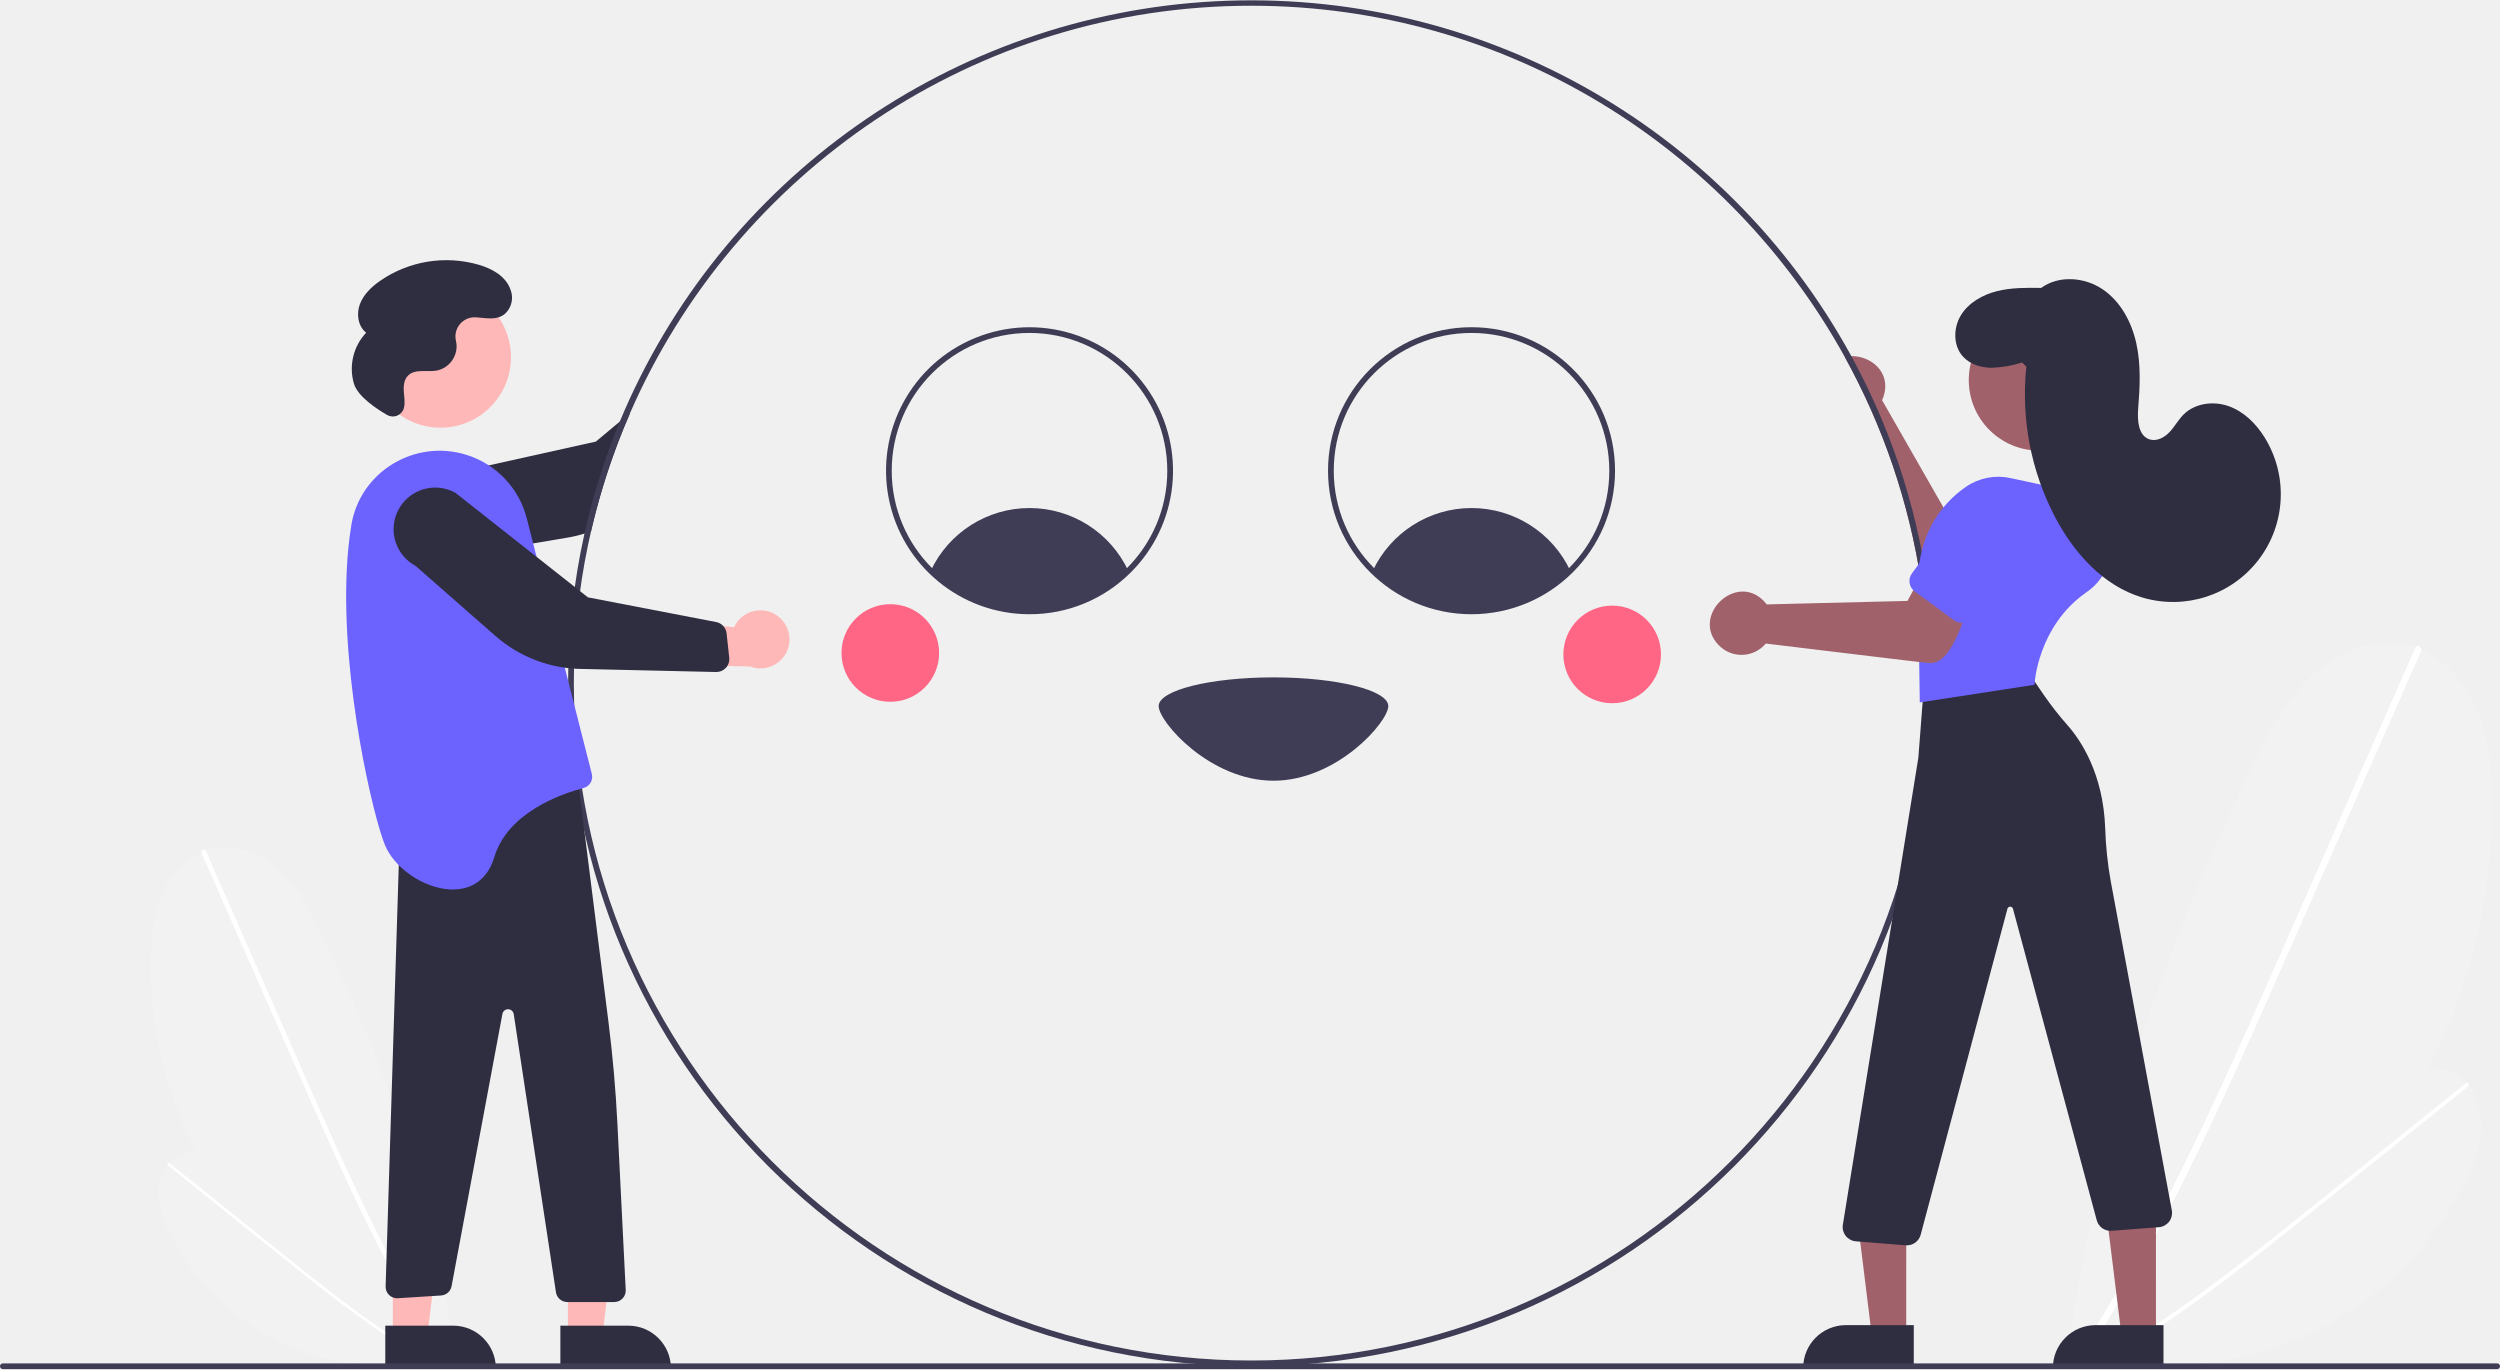
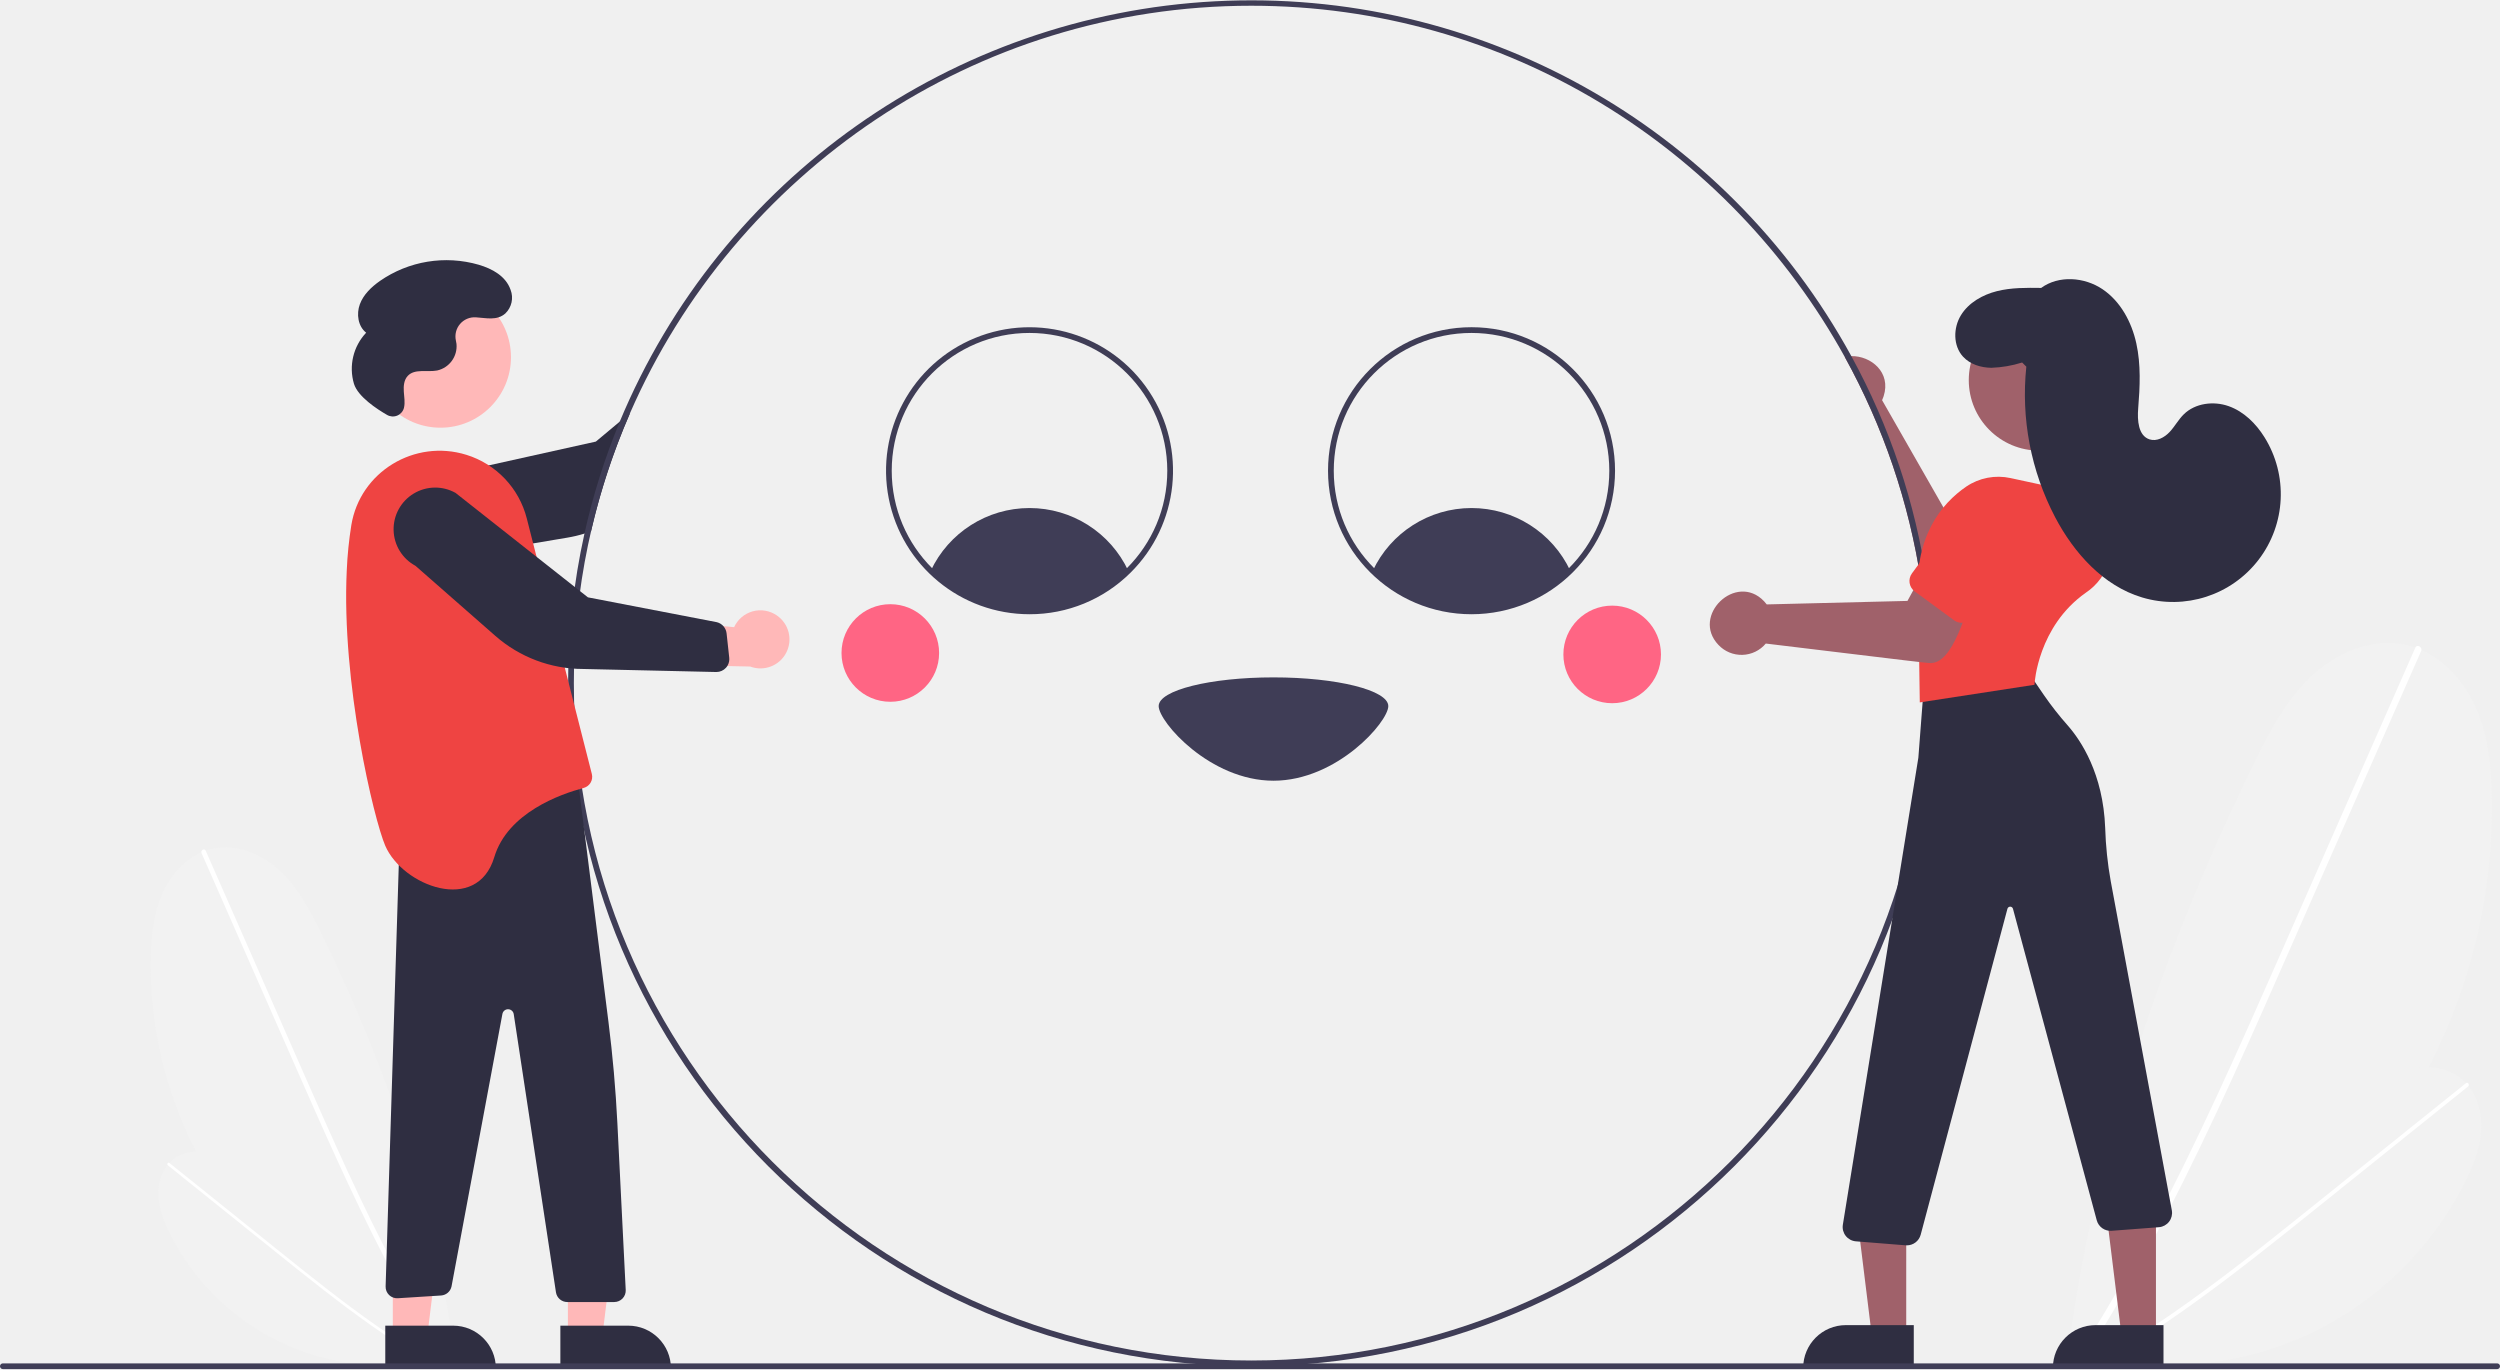
<svg xmlns="http://www.w3.org/2000/svg" data-name="Layer 1" width="871" height="477" viewBox="0 0 871 477">
  <path d="M323.085,684.82A141.781,141.781,0,0,1,217.032,545.426c.122-7.912.954-15.99,4.28-23.17s9.504-13.39,17.232-15.091c8.434-1.857,17.333,1.939,23.619,7.861s10.406,13.736,14.198,21.495c22.838,46.734,40.189,96.88,46.686,148.488Z" transform="translate(-164.5 -211.5)" fill="#f2f2f2" />
  <path d="M234.717,508.724l16.006,36.367,16.006,36.367c5.069,11.518,10.129,23.04,15.368,34.482,5.194,11.341,10.565,22.603,16.295,33.684,5.722,11.065,11.804,21.949,18.405,32.515q1.233,1.974,2.49,3.932c.58.904,2.03.065,1.446-.845-6.728-10.488-12.927-21.305-18.742-32.324-5.821-11.03-11.261-22.257-16.5-33.574-5.267-11.377-10.332-22.847-15.383-34.321q-7.975-18.117-15.948-36.235l-16.006-36.367-1.992-4.526c-.433-.984-1.876-.133-1.446.845Z" transform="translate(-164.5 -211.5)" fill="#fff" />
  <path d="M316.408,685.073A82.967,82.967,0,0,1,223.716,641.332c-2.073-4.141-3.822-8.559-4.033-13.185s1.319-9.518,4.872-12.487c3.877-3.241,9.523-3.673,14.385-2.295s9.111,4.322,13.174,7.327c24.473,18.098,47.02,39.449,64.325,64.489Z" transform="translate(-164.5 -211.5)" fill="#f2f2f2" />
  <path d="M222.99,617.502l18.128,14.56,18.128,14.56c5.741,4.611,11.479,9.228,17.288,13.753,5.758,4.486,11.587,8.883,17.554,13.089,5.958,4.2,12.054,8.209,18.333,11.913q1.173.692,2.354,1.369c.545.313,1.072-.514.523-.829-6.324-3.629-12.463-7.572-18.457-11.722-6-4.155-11.855-8.516-17.63-12.977-5.806-4.485-11.532-9.072-17.252-13.666q-9.032-7.253-18.062-14.507L225.768,618.485l-2.256-1.812c-.491-.394-1.01.438-.523.829Z" transform="translate(-164.5 -211.5)" fill="#fff" />
  <path d="M884.781,683.909A197.719,197.719,0,0,0,1032.676,489.519c-.17-11.034-1.33-22.299-5.968-32.312s-13.254-18.673-24.031-21.046c-11.761-2.589-24.172,2.704-32.937,10.963s-14.512,19.155-19.8,29.976c-31.848,65.172-56.046,135.103-65.105,207.073Z" transform="translate(-164.5 -211.5)" fill="#f2f2f2" />
  <path d="M1008.013,438.336l-22.321,50.715L963.371,539.767c-7.069,16.062-14.125,32.13-21.431,48.086-7.243,15.815-14.733,31.521-22.724,46.974-7.98,15.43-16.461,30.609-25.667,45.344q-1.72,2.752-3.473,5.483c-.809,1.261-2.831.091-2.016-1.179,9.382-14.625,18.028-29.711,26.136-45.077,8.117-15.382,15.704-31.039,23.01-46.821,7.345-15.866,14.408-31.861,21.453-47.862q11.122-25.265,22.24-50.531L1003.219,443.469l2.778-6.311c.604-1.372,2.617-.185,2.016,1.179Z" transform="translate(-164.5 -211.5)" fill="#fff" />
  <path d="M894.093,684.262a115.7,115.7,0,0,0,129.263-60.998c2.89-5.774,5.329-11.936,5.624-18.387s-1.84-13.273-6.795-17.414c-5.407-4.519-13.28-5.122-20.06-3.2S989.419,590.29,983.753,594.48c-34.129,25.239-65.571,55.013-89.704,89.933Z" transform="translate(-164.5 -211.5)" fill="#f2f2f2" />
  <path d="M1024.368,590.032l-25.28,20.305-25.28,20.305c-8.006,6.431-16.007,12.868-24.108,19.18-8.03,6.256-16.159,12.388-24.479,18.253-8.309,5.857-16.809,11.448-25.567,16.613q-1.636.965-3.283,1.909c-.76.436-1.495-.717-.729-1.156,8.819-5.06,17.381-10.559,25.738-16.347,8.367-5.795,16.532-11.875,24.586-18.097,8.097-6.254,16.082-12.652,24.059-19.058q12.595-10.114,25.188-20.231l25.28-20.305,3.146-2.527c.684-.549,1.409.61.729,1.156Z" transform="translate(-164.5 -211.5)" fill="#fff" />
  <path d="M380.433,358.37v.01l-8.34,6.97-57.35,12.74A14.497,14.497,0,1,0,325.613,404.97l36.53-6.15a44.821,44.821,0,0,0,5.98-1.42c.77-.23,1.53-.49,2.28-.76a233.32,233.32,0,0,1,13.62-41.26Z" transform="translate(-164.5 -211.5)" fill="#2f2e41" />
  <path d="M856.773,393.57l-7.95-.05-4.25-.02-24.35-42.57a11.93,11.93,0,0,0,.53-1.37c2.71-8.36-4.44-14.11-11.25-13.99a9.838,9.838,0,0,0-2.3.27A234.216,234.216,0,0,1,833.773,414a13.584,13.584,0,0,0,2.11.42,45.065,45.065,0,0,0,11.14-.38c4.96-.63,9.65-1.52,12.15-1.33Z" transform="translate(-164.5 -211.5)" fill="#a0616a" />
-   <path d="M882.983,394.38l-29.22-4.06a4.505,4.505,0,0,0-4.94,3.2,4.585,4.585,0,0,0-.14.64l-2.34,16.83a4.527,4.527,0,0,0,3.83,5.08l29.22,4.06a13,13,0,1,0,3.59-25.75Z" transform="translate(-164.5 -211.5)" fill="#6c63ff" />
+   <path d="M882.983,394.38l-29.22-4.06a4.505,4.505,0,0,0-4.94,3.2,4.585,4.585,0,0,0-.14.64l-2.34,16.83a4.527,4.527,0,0,0,3.83,5.08l29.22,4.06a13,13,0,1,0,3.59-25.75Z" transform="translate(-164.5 -211.5)" fill="#EF4442" />
  <path d="M835.883,414.42a235.262,235.262,0,0,0-26.38-78.85,238.286,238.286,0,0,0-429.07,22.8v.01A234.621,234.621,0,0,0,368.123,397.4a239.915,239.915,0,0,0-5.69,52.1,238,238,0,0,0,476,0A241.448,241.448,0,0,0,835.883,414.42ZM600.433,685.5c-130.13,0-236-105.87-236-236a234.593,234.593,0,0,1,19.59-94.12C420.443,271.95,503.743,213.5,600.433,213.5c88.95,0,166.56,49.47,206.77,122.34A234.216,234.216,0,0,1,833.773,414a237.519,237.519,0,0,1,2.66,35.5C836.433,579.63,730.563,685.5,600.433,685.5Z" transform="translate(-164.5 -211.5)" fill="#3f3d56" />
  <path d="M523.183,425.5a49.992,49.992,0,1,1,35.123-14.409A49.718,49.718,0,0,1,523.183,425.5Zm0-98a48.003,48.003,0,1,0,48,48A48.054,48.054,0,0,0,523.183,327.5Z" transform="translate(-164.5 -211.5)" fill="#3f3d56" />
  <path d="M677.183,425.5a50,50,0,1,1,50-50A50.056,50.056,0,0,1,677.183,425.5Zm0-98a48,48,0,1,0,48,48A48.054,48.054,0,0,0,677.183,327.5Z" transform="translate(-164.5 -211.5)" fill="#3f3d56" />
  <path d="M557.603,410.38a49.012,49.012,0,0,1-68.84,0,38.013,38.013,0,0,1,68.84,0Z" transform="translate(-164.5 -211.5)" fill="#3f3d56" />
  <path d="M711.603,410.38a49.012,49.012,0,0,1-68.84,0,38.013,38.013,0,0,1,68.84,0Z" transform="translate(-164.5 -211.5)" fill="#3f3d56" />
  <path d="M568.183,457.5c0-5.523,17.909-10,40-10s40,4.477,40,10-17.909,26-40,26S568.183,463.023,568.183,457.5Z" transform="translate(-164.5 -211.5)" fill="#3f3d56" />
  <circle cx="310.183" cy="227.5" r="17" fill="#ff6584" />
  <circle cx="561.683" cy="228" r="17" fill="#ff6584" />
  <polygon points="197.859 463.363 210.119 463.362 215.951 416.074 197.857 416.075 197.859 463.363" fill="#ffb8b8" />
  <path d="M359.732,673.359h38.531a0,0,0,0,1,0,0V688.246a0,0,0,0,1,0,0H374.619A14.887,14.887,0,0,1,359.732,673.359v0A0,0,0,0,1,359.732,673.359Z" transform="translate(593.5258 1150.088) rotate(179.9974)" fill="#2f2e41" />
  <polygon points="136.859 463.363 149.119 463.362 154.951 416.074 136.857 416.075 136.859 463.363" fill="#ffb8b8" />
  <path d="M298.732,673.359h38.531a0,0,0,0,1,0,0V688.246a0,0,0,0,1,0,0H313.619A14.887,14.887,0,0,1,298.732,673.359v0A0,0,0,0,1,298.732,673.359Z" transform="translate(471.5258 1150.091) rotate(179.9974)" fill="#2f2e41" />
  <path d="M365.71,482.131l10.777,85.386q2.222,17.608,3.11,35.346L382.5,660.931a4,4,0,0,1-3.995,4.2H362.149a4,4,0,0,1-3.955-3.4l-14.71-96.914a2,2,0,0,0-3.943-.067l-17.722,94.917a4,4,0,0,1-3.626,3.184l-15.054.955a4,4,0,0,1-4.29-4.114l4.861-155.562Z" transform="translate(-164.5 -211.5)" fill="#2f2e41" />
  <circle cx="153.462" cy="124.45" r="24.561" fill="#ffb8b8" />
-   <path d="M298.71,506.131c6,14,32,24,38,4,4.64-15.46,23.02-21.96,31.13-24.11a4.016,4.016,0,0,0,2.86-4.86l-22.67-89.05a31.272,31.272,0,0,0-21.06-22.16c-18.02-5.58-37.02,5.91-40.07,24.52a137.157,137.157,0,0,0-1.59,15.76C283.43,449.521,294.76,496.911,298.71,506.131Z" transform="translate(-164.5 -211.5)" fill="#6c63ff" />
+   <path d="M298.71,506.131c6,14,32,24,38,4,4.64-15.46,23.02-21.96,31.13-24.11a4.016,4.016,0,0,0,2.86-4.86l-22.67-89.05a31.272,31.272,0,0,0-21.06-22.16c-18.02-5.58-37.02,5.91-40.07,24.52a137.157,137.157,0,0,0-1.59,15.76C283.43,449.521,294.76,496.911,298.71,506.131Z" transform="translate(-164.5 -211.5)" fill="#EF4442" />
  <path d="M435.131,425.907a10.056,10.056,0,0,0-14.864,4.1l-35.577-3.354,8.723,16.394,32.447.672A10.11,10.11,0,0,0,435.131,425.907Z" transform="translate(-164.5 -211.5)" fill="#ffb8b8" />
  <path d="M417.439,444.139a4.505,4.505,0,0,1-3.352,1.493l-46.44-1.061a46.373,46.373,0,0,1-30.547-11.513L309.255,408.636a14.497,14.497,0,1,1,13.956-25.413l46.118,36.391,44.903,8.653a4.515,4.515,0,0,1,3.411,3.886l.922,8.491a4.506,4.506,0,0,1-.52,2.635A4.455,4.455,0,0,1,417.439,444.139Z" transform="translate(-164.5 -211.5)" fill="#2f2e41" />
  <path d="M299.319,356.039a4.007,4.007,0,0,0,5.903-2.368l.014-.056c.446-1.864.076-3.811-.052-5.723s.059-4.013,1.362-5.419c2.428-2.621,6.748-1.232,10.258-1.894a8.664,8.664,0,0,0,6.74-9.253c-.05-.398-.128-.795-.216-1.193a6.673,6.673,0,0,1,6.927-8.081c3.548.203,7.378,1.278,10.314-1.35a7.608,7.608,0,0,0,1.827-8.201c-1.676-4.838-6.414-7.371-11.102-8.764a40.62,40.62,0,0,0-34.43,5.65c-2.961,2.087-5.727,4.71-6.989,8.106s-.653,7.68,2.193,9.922a18.332,18.332,0,0,0-4.246,17.806C289.226,349.749,295.935,354.092,299.319,356.039Z" transform="translate(-164.5 -211.5)" fill="#2f2e41" />
  <polygon points="664.132 463.174 651.873 463.174 646.04 415.886 664.135 415.887 664.132 463.174" fill="#a0616a" />
  <path d="M643.116,461.671h23.644a0,0,0,0,1,0,0v14.887a0,0,0,0,1,0,0H628.229a0,0,0,0,1,0,0v0A14.887,14.887,0,0,1,643.116,461.671Z" fill="#2f2e41" />
  <polygon points="751.132 463.174 738.873 463.174 733.04 415.886 751.135 415.887 751.132 463.174" fill="#a0616a" />
  <path d="M730.116,461.671h23.644a0,0,0,0,1,0,0v14.887a0,0,0,0,1,0,0H715.229a0,0,0,0,1,0,0v0A14.887,14.887,0,0,1,730.116,461.671Z" fill="#2f2e41" />
  <path d="M828.839,645.386c-.133,0-.266-.006-.401-.017l-17.352-1.389a5,5,0,0,1-4.538-5.782l26.308-162.72,1.762-22.951a4.972,4.972,0,0,1,3.916-4.501L864.997,442.239a4.968,4.968,0,0,1,5.195,2.061l6.452,9.431a110.399,110.399,0,0,0,8.245,10.509c4.578,5.214,12.362,16.79,13.06,35.735a126.608,126.608,0,0,0,1.934,18.554L921.186,633.289a4.998,4.998,0,0,1-4.439,5.765l-16.448,1.246a4.979,4.979,0,0,1-5.302-3.68L865.82,528.119a1.0 1,0,0,0-1.932.003L833.669,641.673A5.005,5.005,0,0,1,828.839,645.386Z" transform="translate(-164.5 -211.5)" fill="#2f2e41" />
  <circle cx="710.482" cy="132.435" r="24.561" fill="#a0616a" />
-   <path d="M833.353,456.22l-.508-35.074c-1.871-22.433,8.064-34.211,16.728-40.136a19.919,19.919,0,0,1,15.403-2.948l19.33,4.179a20.372,20.372,0,0,1,13.055,9.297,19.021,19.021,0,0,1,2.172,15.008,20.597,20.597,0,0,1-8.4,11.502c-16.609,11.725-17.779,31.419-17.789,31.617l-.02.407Z" transform="translate(-164.5 -211.5)" fill="#6c63ff" />
+   <path d="M833.353,456.22l-.508-35.074c-1.871-22.433,8.064-34.211,16.728-40.136a19.919,19.919,0,0,1,15.403-2.948l19.33,4.179a20.372,20.372,0,0,1,13.055,9.297,19.021,19.021,0,0,1,2.172,15.008,20.597,20.597,0,0,1-8.4,11.502c-16.609,11.725-17.779,31.419-17.789,31.617l-.02.407Z" transform="translate(-164.5 -211.5)" fill="#EF4442" />
  <path d="M779.706,435.712a11.036,11.036,0,0,1-16.497.477c-9.686-10.159,6.148-25.413,15.871-15.232h0a10.678,10.678,0,0,1,.952,1.12l49.028-1.219,5.852-10.703,17.985,6.983c-3.453,5.355-7.417,26.37-16.448,25.347C835.266,442.518,780.917,435.799,779.706,435.712Z" transform="translate(-164.5 -211.5)" fill="#a0616a" />
-   <path d="M845.293,427.614,831.588,417.556a4.505,4.505,0,0,1-.965-6.29l17.454-23.783a13,13,0,1,1,20.961,15.383L851.584,426.649A4.505,4.505,0,0,1,845.293,427.614Z" transform="translate(-164.5 -211.5)" fill="#6c63ff" />
+   <path d="M845.293,427.614,831.588,417.556a4.505,4.505,0,0,1-.965-6.29l17.454-23.783a13,13,0,1,1,20.961,15.383L851.584,426.649A4.505,4.505,0,0,1,845.293,427.614Z" transform="translate(-164.5 -211.5)" fill="#EF4442" />
  <path d="M869.012,337.796a40.094,40.094,0,0,1-10.717,1.845c-3.637-.041-7.416-1.197-9.872-3.879-3.488-3.81-3.442-10.017-.743-14.421s7.546-7.147,12.556-8.404,10.244-1.197,15.409-1.127c6.134-4.472,15.077-3.792,21.371.452s10.14,11.436,11.773,18.849,1.276,15.109.657,22.675c-.339,4.146.008,9.528,3.969,10.799,2.499.802,5.201-.669,6.992-2.588s3.042-4.303,4.915-6.143c3.99-3.921,10.392-4.716,15.663-2.843s9.476,6.045,12.44,10.789a37.538,37.538,0,0,1-42.628,55.845c-13.524-4.061-23.734-15.475-30.305-27.973A92.386,92.386,0,0,1,870.474,339.25Z" transform="translate(-164.5 -211.5)" fill="#2f2e41" />
  <path d="M1034.5,688.5h-869a1,1,0,0,1,0-2h869a1,1,0,0,1,0,2Z" transform="translate(-164.5 -211.5)" fill="#3f3d56" />
</svg>
